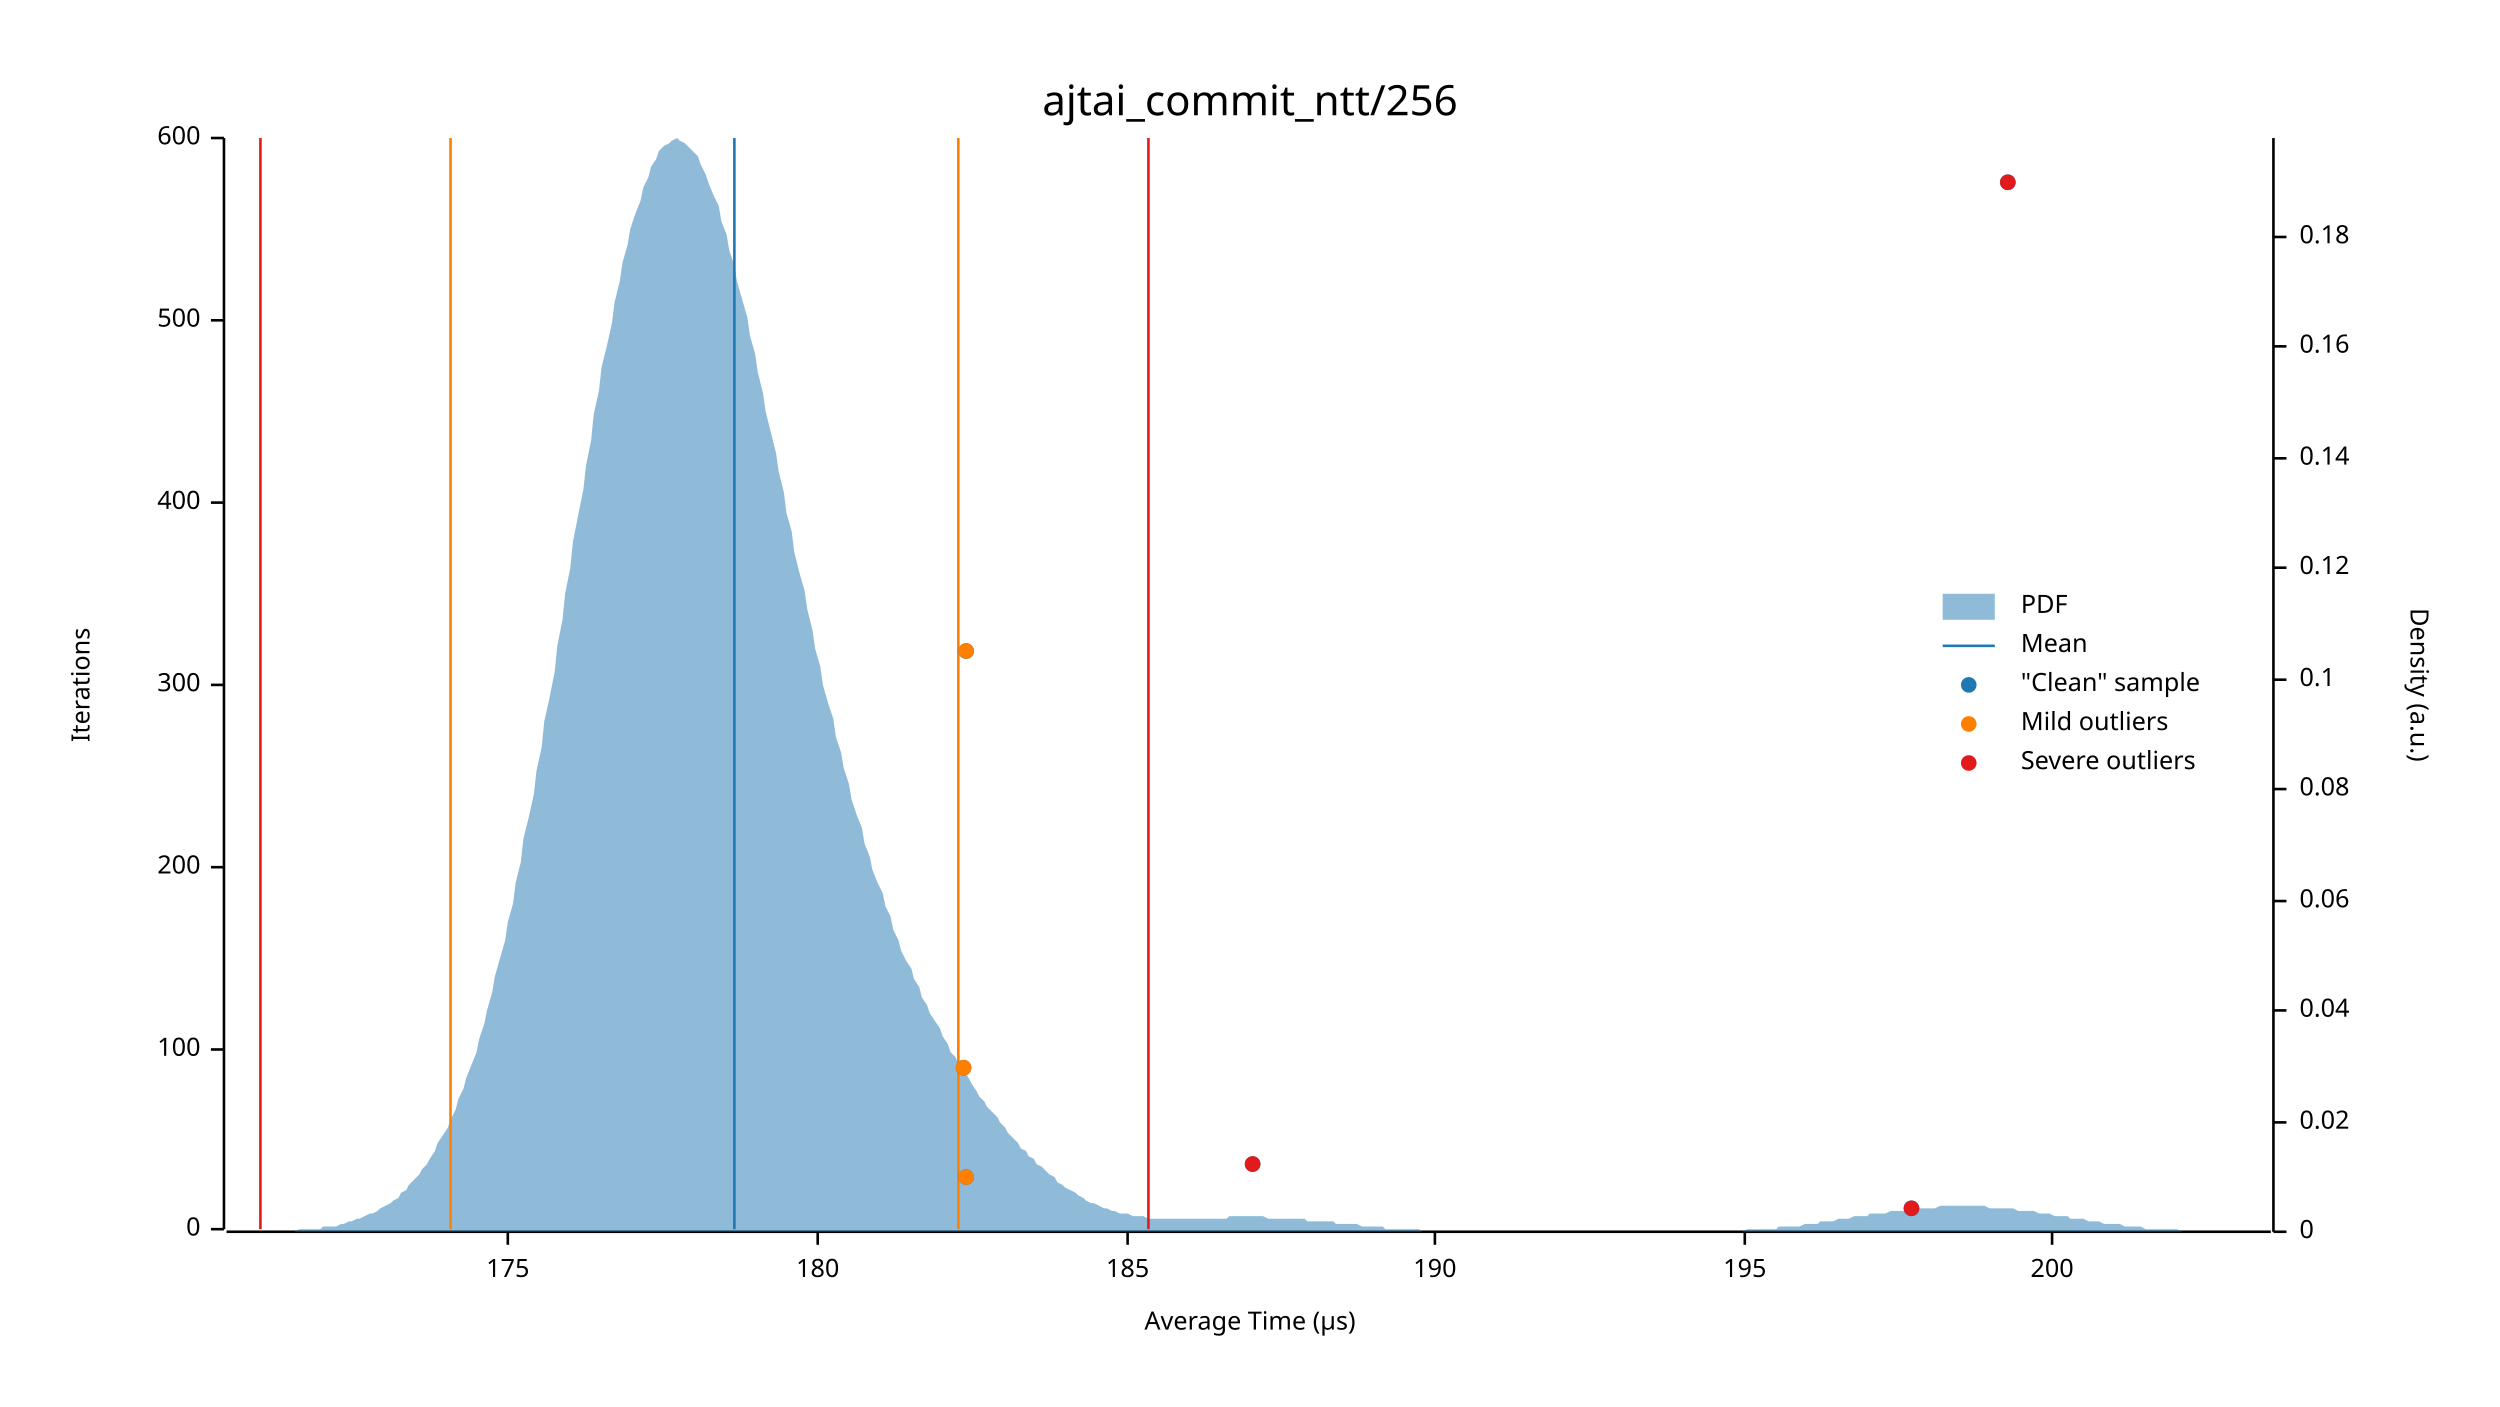
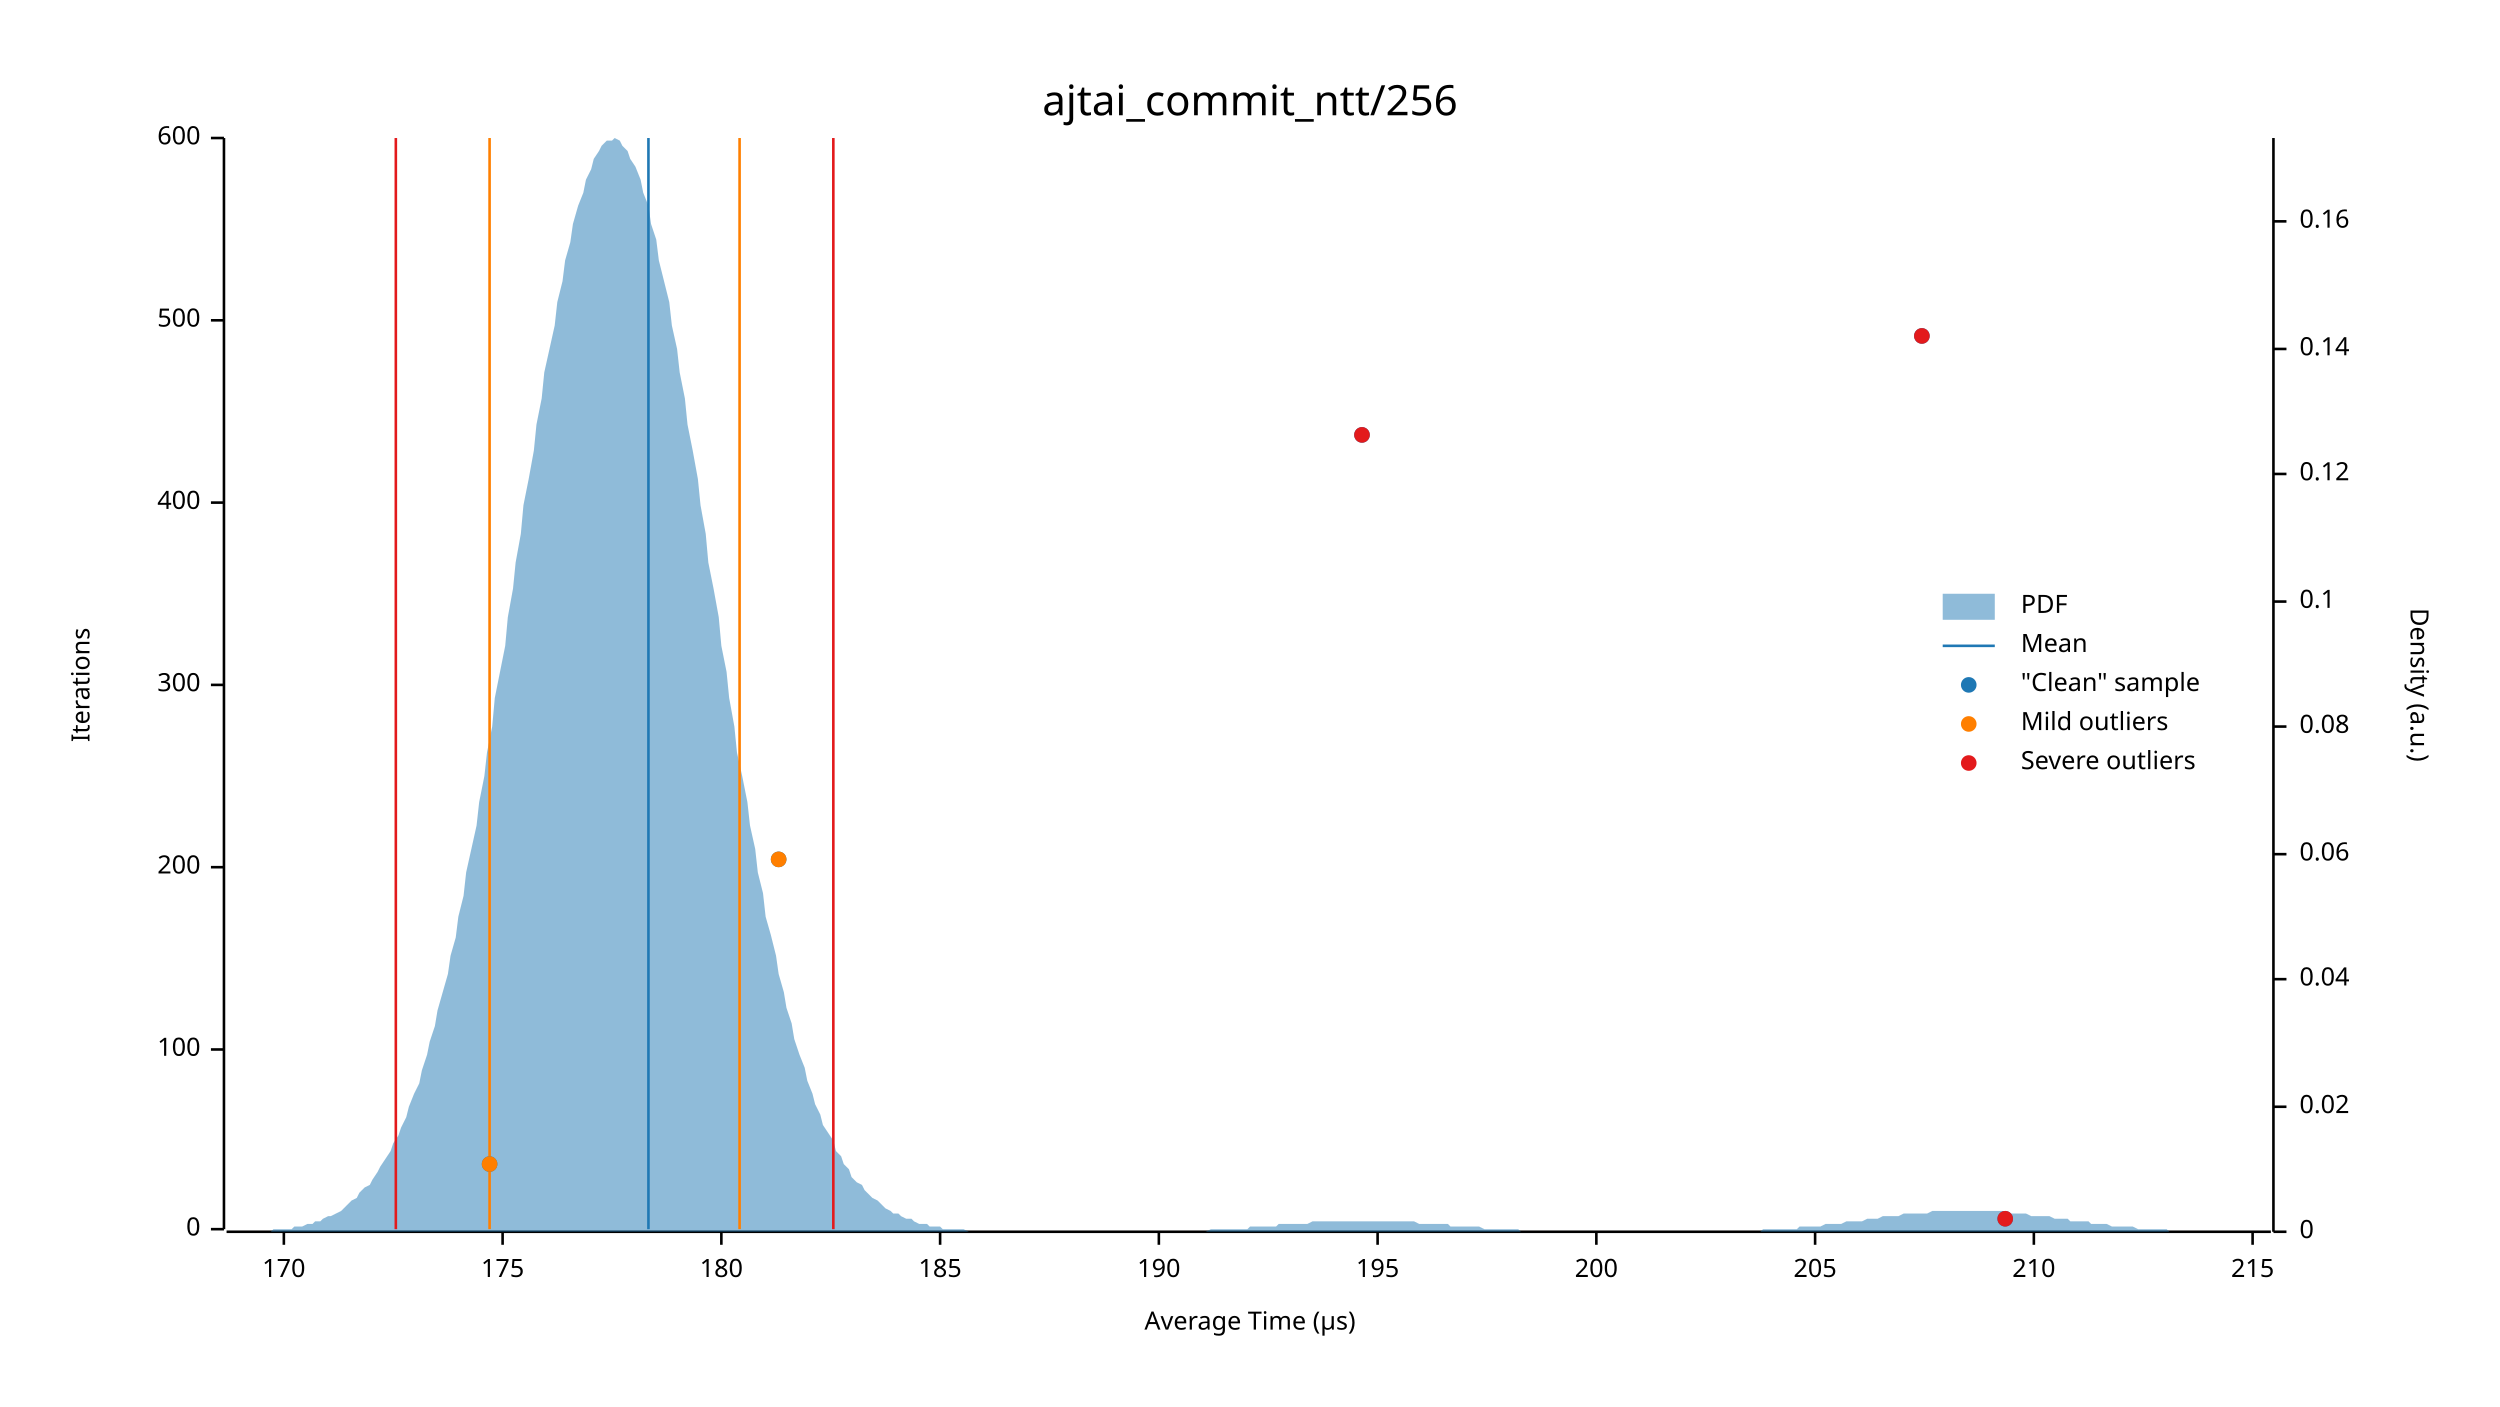
<svg xmlns="http://www.w3.org/2000/svg" width="960" height="540" viewBox="0 0 960 540">
  <text x="480" y="32" dy="0.76em" text-anchor="middle" font-family="sans-serif" font-size="16.129" opacity="1" fill="#000000">
ajtai_commit_ntt/256
</text>
  <text x="27" y="263" dy="0.76em" text-anchor="middle" font-family="sans-serif" font-size="9.677" opacity="1" fill="#000000" transform="rotate(270, 27, 263)">
Iterations
</text>
  <text x="480" y="513" dy="-0.5ex" text-anchor="middle" font-family="sans-serif" font-size="9.677" opacity="1" fill="#000000">
Average Time (µs)
</text>
  <polyline fill="none" opacity="1" stroke="#000000" stroke-width="1" points="86,53 86,472 " />
  <text x="77" y="472" dy="0.5ex" text-anchor="end" font-family="sans-serif" font-size="9.677" opacity="1" fill="#000000">
0
</text>
  <polyline fill="none" opacity="1" stroke="#000000" stroke-width="1" points="81,472 86,472 " />
  <text x="77" y="403" dy="0.5ex" text-anchor="end" font-family="sans-serif" font-size="9.677" opacity="1" fill="#000000">
100
</text>
  <polyline fill="none" opacity="1" stroke="#000000" stroke-width="1" points="81,403 86,403 " />
  <text x="77" y="333" dy="0.5ex" text-anchor="end" font-family="sans-serif" font-size="9.677" opacity="1" fill="#000000">
200
</text>
  <polyline fill="none" opacity="1" stroke="#000000" stroke-width="1" points="81,333 86,333 " />
  <text x="77" y="263" dy="0.5ex" text-anchor="end" font-family="sans-serif" font-size="9.677" opacity="1" fill="#000000">
300
</text>
  <polyline fill="none" opacity="1" stroke="#000000" stroke-width="1" points="81,263 86,263 " />
  <text x="77" y="193" dy="0.5ex" text-anchor="end" font-family="sans-serif" font-size="9.677" opacity="1" fill="#000000">
400
</text>
  <polyline fill="none" opacity="1" stroke="#000000" stroke-width="1" points="81,193 86,193 " />
  <text x="77" y="123" dy="0.5ex" text-anchor="end" font-family="sans-serif" font-size="9.677" opacity="1" fill="#000000">
500
</text>
  <polyline fill="none" opacity="1" stroke="#000000" stroke-width="1" points="81,123 86,123 " />
  <text x="77" y="53" dy="0.5ex" text-anchor="end" font-family="sans-serif" font-size="9.677" opacity="1" fill="#000000">
600
</text>
  <polyline fill="none" opacity="1" stroke="#000000" stroke-width="1" points="81,53 86,53 " />
  <polyline fill="none" opacity="1" stroke="#000000" stroke-width="1" points="87,473 872,473 " />
-   <text x="195" y="483" dy="0.76em" text-anchor="middle" font-family="sans-serif" font-size="9.677" opacity="1" fill="#000000">
+   <text x="109" y="483" dy="0.76em" text-anchor="middle" font-family="sans-serif" font-size="9.677" opacity="1" fill="#000000">
+ 170
+ </text>
+   <polyline fill="none" opacity="1" stroke="#000000" stroke-width="1" points="109,473 109,478 " />
+   <text x="193" y="483" dy="0.76em" text-anchor="middle" font-family="sans-serif" font-size="9.677" opacity="1" fill="#000000">
175
</text>
-   <polyline fill="none" opacity="1" stroke="#000000" stroke-width="1" points="195,473 195,478 " />
-   <text x="314" y="483" dy="0.76em" text-anchor="middle" font-family="sans-serif" font-size="9.677" opacity="1" fill="#000000">
+   <polyline fill="none" opacity="1" stroke="#000000" stroke-width="1" points="193,473 193,478 " />
+   <text x="277" y="483" dy="0.76em" text-anchor="middle" font-family="sans-serif" font-size="9.677" opacity="1" fill="#000000">
180
</text>
-   <polyline fill="none" opacity="1" stroke="#000000" stroke-width="1" points="314,473 314,478 " />
-   <text x="433" y="483" dy="0.76em" text-anchor="middle" font-family="sans-serif" font-size="9.677" opacity="1" fill="#000000">
+   <polyline fill="none" opacity="1" stroke="#000000" stroke-width="1" points="277,473 277,478 " />
+   <text x="361" y="483" dy="0.76em" text-anchor="middle" font-family="sans-serif" font-size="9.677" opacity="1" fill="#000000">
185
</text>
-   <polyline fill="none" opacity="1" stroke="#000000" stroke-width="1" points="433,473 433,478 " />
-   <text x="551" y="483" dy="0.76em" text-anchor="middle" font-family="sans-serif" font-size="9.677" opacity="1" fill="#000000">
+   <polyline fill="none" opacity="1" stroke="#000000" stroke-width="1" points="361,473 361,478 " />
+   <text x="445" y="483" dy="0.76em" text-anchor="middle" font-family="sans-serif" font-size="9.677" opacity="1" fill="#000000">
190
</text>
-   <polyline fill="none" opacity="1" stroke="#000000" stroke-width="1" points="551,473 551,478 " />
-   <text x="670" y="483" dy="0.76em" text-anchor="middle" font-family="sans-serif" font-size="9.677" opacity="1" fill="#000000">
+   <polyline fill="none" opacity="1" stroke="#000000" stroke-width="1" points="445,473 445,478 " />
+   <text x="529" y="483" dy="0.76em" text-anchor="middle" font-family="sans-serif" font-size="9.677" opacity="1" fill="#000000">
195
</text>
-   <polyline fill="none" opacity="1" stroke="#000000" stroke-width="1" points="670,473 670,478 " />
-   <text x="788" y="483" dy="0.76em" text-anchor="middle" font-family="sans-serif" font-size="9.677" opacity="1" fill="#000000">
+   <polyline fill="none" opacity="1" stroke="#000000" stroke-width="1" points="529,473 529,478 " />
+   <text x="613" y="483" dy="0.76em" text-anchor="middle" font-family="sans-serif" font-size="9.677" opacity="1" fill="#000000">
200
</text>
-   <polyline fill="none" opacity="1" stroke="#000000" stroke-width="1" points="788,473 788,478 " />
+   <polyline fill="none" opacity="1" stroke="#000000" stroke-width="1" points="613,473 613,478 " />
+   <text x="697" y="483" dy="0.76em" text-anchor="middle" font-family="sans-serif" font-size="9.677" opacity="1" fill="#000000">
+ 205
+ </text>
+   <polyline fill="none" opacity="1" stroke="#000000" stroke-width="1" points="697,473 697,478 " />
+   <text x="781" y="483" dy="0.76em" text-anchor="middle" font-family="sans-serif" font-size="9.677" opacity="1" fill="#000000">
+ 210
+ </text>
+   <polyline fill="none" opacity="1" stroke="#000000" stroke-width="1" points="781,473 781,478 " />
+   <text x="865" y="483" dy="0.76em" text-anchor="middle" font-family="sans-serif" font-size="9.677" opacity="1" fill="#000000">
+ 215
+ </text>
+   <polyline fill="none" opacity="1" stroke="#000000" stroke-width="1" points="865,473 865,478 " />
  <text x="933" y="263" dy="0.76em" text-anchor="middle" font-family="sans-serif" font-size="9.677" opacity="1" fill="#000000" transform="rotate(90, 933, 263)">
Density (a.u.)
</text>
  <polyline fill="none" opacity="1" stroke="#000000" stroke-width="1" points="873,53 873,473 " />
  <text x="883" y="473" dy="0.5ex" text-anchor="start" font-family="sans-serif" font-size="9.677" opacity="1" fill="#000000">
0
</text>
  <polyline fill="none" opacity="1" stroke="#000000" stroke-width="1" points="873,473 878,473 " />
-   <text x="883" y="431" dy="0.5ex" text-anchor="start" font-family="sans-serif" font-size="9.677" opacity="1" fill="#000000">
+   <text x="883" y="425" dy="0.5ex" text-anchor="start" font-family="sans-serif" font-size="9.677" opacity="1" fill="#000000">
0.02
</text>
-   <polyline fill="none" opacity="1" stroke="#000000" stroke-width="1" points="873,431 878,431 " />
-   <text x="883" y="388" dy="0.5ex" text-anchor="start" font-family="sans-serif" font-size="9.677" opacity="1" fill="#000000">
+   <polyline fill="none" opacity="1" stroke="#000000" stroke-width="1" points="873,425 878,425 " />
+   <text x="883" y="376" dy="0.5ex" text-anchor="start" font-family="sans-serif" font-size="9.677" opacity="1" fill="#000000">
0.04
</text>
-   <polyline fill="none" opacity="1" stroke="#000000" stroke-width="1" points="873,388 878,388 " />
-   <text x="883" y="346" dy="0.5ex" text-anchor="start" font-family="sans-serif" font-size="9.677" opacity="1" fill="#000000">
+   <polyline fill="none" opacity="1" stroke="#000000" stroke-width="1" points="873,376 878,376 " />
+   <text x="883" y="328" dy="0.5ex" text-anchor="start" font-family="sans-serif" font-size="9.677" opacity="1" fill="#000000">
0.06
</text>
-   <polyline fill="none" opacity="1" stroke="#000000" stroke-width="1" points="873,346 878,346 " />
-   <text x="883" y="303" dy="0.5ex" text-anchor="start" font-family="sans-serif" font-size="9.677" opacity="1" fill="#000000">
+   <polyline fill="none" opacity="1" stroke="#000000" stroke-width="1" points="873,328 878,328 " />
+   <text x="883" y="279" dy="0.5ex" text-anchor="start" font-family="sans-serif" font-size="9.677" opacity="1" fill="#000000">
0.08
</text>
-   <polyline fill="none" opacity="1" stroke="#000000" stroke-width="1" points="873,303 878,303 " />
-   <text x="883" y="261" dy="0.5ex" text-anchor="start" font-family="sans-serif" font-size="9.677" opacity="1" fill="#000000">
+   <polyline fill="none" opacity="1" stroke="#000000" stroke-width="1" points="873,279 878,279 " />
+   <text x="883" y="231" dy="0.5ex" text-anchor="start" font-family="sans-serif" font-size="9.677" opacity="1" fill="#000000">
0.1
</text>
-   <polyline fill="none" opacity="1" stroke="#000000" stroke-width="1" points="873,261 878,261 " />
-   <text x="883" y="218" dy="0.5ex" text-anchor="start" font-family="sans-serif" font-size="9.677" opacity="1" fill="#000000">
+   <polyline fill="none" opacity="1" stroke="#000000" stroke-width="1" points="873,231 878,231 " />
+   <text x="883" y="182" dy="0.5ex" text-anchor="start" font-family="sans-serif" font-size="9.677" opacity="1" fill="#000000">
0.12
</text>
-   <polyline fill="none" opacity="1" stroke="#000000" stroke-width="1" points="873,218 878,218 " />
-   <text x="883" y="176" dy="0.5ex" text-anchor="start" font-family="sans-serif" font-size="9.677" opacity="1" fill="#000000">
+   <polyline fill="none" opacity="1" stroke="#000000" stroke-width="1" points="873,182 878,182 " />
+   <text x="883" y="134" dy="0.5ex" text-anchor="start" font-family="sans-serif" font-size="9.677" opacity="1" fill="#000000">
0.14
</text>
-   <polyline fill="none" opacity="1" stroke="#000000" stroke-width="1" points="873,176 878,176 " />
-   <text x="883" y="133" dy="0.5ex" text-anchor="start" font-family="sans-serif" font-size="9.677" opacity="1" fill="#000000">
+   <polyline fill="none" opacity="1" stroke="#000000" stroke-width="1" points="873,134 878,134 " />
+   <text x="883" y="85" dy="0.5ex" text-anchor="start" font-family="sans-serif" font-size="9.677" opacity="1" fill="#000000">
0.16
</text>
-   <polyline fill="none" opacity="1" stroke="#000000" stroke-width="1" points="873,133 878,133 " />
-   <text x="883" y="91" dy="0.5ex" text-anchor="start" font-family="sans-serif" font-size="9.677" opacity="1" fill="#000000">
- 0.18
- </text>
-   <polyline fill="none" opacity="1" stroke="#000000" stroke-width="1" points="873,91 878,91 " />
-   <polygon opacity="0.5" fill="#1F78B4" points="87,473 88,473 90,473 91,473 93,473 94,473 96,473 98,473 99,473 101,473 102,473 104,473 105,473 107,473 109,473 110,473 112,473 113,473 115,472 116,472 118,472 120,472 121,472 123,472 124,471 126,471 127,471 129,471 131,470 132,470 134,469 135,469 137,468 138,468 140,467 142,466 143,466 145,465 146,464 148,463 150,462 151,461 153,460 154,458 156,457 157,455 159,453 161,451 162,449 164,447 165,445 167,442 168,439 170,436 172,433 173,430 175,426 176,422 178,418 179,414 181,409 183,404 184,399 186,393 187,388 189,381 190,375 192,368 194,361 195,354 197,347 198,339 200,331 201,322 203,314 205,305 206,296 208,287 209,277 211,268 213,258 214,248 216,238 217,228 219,218 220,208 222,198 224,188 225,179 227,169 228,159 230,150 231,141 233,133 235,124 236,116 238,108 239,101 241,94 242,88 244,82 246,77 247,72 249,68 250,64 252,61 253,58 255,56 257,55 258,54 260,53 261,54 263,55 264,56 266,58 268,60 269,63 271,67 272,70 274,75 276,79 277,85 279,90 280,96 282,102 283,108 285,115 287,122 288,129 290,136 291,143 293,151 294,158 296,166 298,174 299,181 301,189 302,197 304,204 305,212 307,220 309,227 310,234 312,242 313,249 315,256 316,263 318,270 320,276 321,283 323,289 324,295 326,301 327,307 329,313 331,318 332,324 334,329 335,334 337,339 339,343 340,348 342,352 343,357 345,361 346,365 348,369 350,372 351,376 353,379 354,383 356,386 357,389 359,392 361,395 362,398 364,401 365,404 367,406 368,409 370,411 372,414 373,416 375,419 376,421 378,423 379,425 381,427 383,429 384,431 386,433 387,435 389,437 391,439 392,441 394,442 395,444 397,445 398,447 400,448 402,450 403,451 405,452 406,454 408,455 409,456 411,457 413,458 414,459 416,460 417,461 419,462 420,462 422,463 424,464 425,464 427,465 428,465 430,466 431,466 433,466 435,467 436,467 438,467 439,467 441,468 442,468 444,468 446,468 447,468 449,468 450,468 452,468 454,468 455,468 457,468 458,468 460,468 461,468 463,468 465,468 466,468 468,468 469,468 471,468 472,467 474,467 476,467 477,467 479,467 480,467 482,467 483,467 485,467 487,468 488,468 490,468 491,468 493,468 494,468 496,468 498,468 499,468 501,468 502,469 504,469 505,469 507,469 509,469 510,469 512,469 513,470 515,470 517,470 518,470 520,470 521,470 523,471 524,471 526,471 528,471 529,471 531,471 532,472 534,472 535,472 537,472 539,472 540,472 542,472 543,472 545,472 546,473 548,473 550,473 551,473 553,473 554,473 556,473 557,473 559,473 561,473 562,473 564,473 565,473 567,473 568,473 570,473 572,473 573,473 575,473 576,473 578,473 580,473 581,473 583,473 584,473 586,473 587,473 589,473 591,473 592,473 594,473 595,473 597,473 598,473 600,473 602,473 603,473 605,473 606,473 608,473 609,473 611,473 613,473 614,473 616,473 617,473 619,473 620,473 622,473 624,473 625,473 627,473 628,473 630,473 632,473 633,473 635,473 636,473 638,473 639,473 641,473 643,473 644,473 646,473 647,473 649,473 650,473 652,473 654,473 655,473 657,473 658,473 660,473 661,473 663,473 665,473 666,473 668,473 669,473 671,472 672,472 674,472 676,472 677,472 679,472 680,472 682,472 683,471 685,471 687,471 688,471 690,471 691,471 693,470 695,470 696,470 698,470 699,469 701,469 702,469 704,469 706,468 707,468 709,468 710,468 712,467 713,467 715,467 717,467 718,466 720,466 721,466 723,466 724,466 726,465 728,465 729,465 731,465 732,465 734,464 735,464 737,464 739,464 740,464 742,464 743,464 745,463 746,463 748,463 750,463 751,463 753,463 754,463 756,463 758,463 759,463 761,463 762,463 764,464 765,464 767,464 769,464 770,464 772,464 773,464 775,465 776,465 778,465 780,465 781,465 783,466 784,466 786,466 787,466 789,467 791,467 792,467 794,467 795,468 797,468 798,468 800,468 802,469 803,469 805,469 806,469 808,470 809,470 811,470 813,470 814,470 816,471 817,471 819,471 821,471 822,471 824,472 825,472 827,472 828,472 830,472 832,472 833,472 835,472 836,472 838,473 839,473 841,473 843,473 844,473 846,473 847,473 849,473 850,473 852,473 854,473 855,473 857,473 858,473 860,473 861,473 863,473 865,473 866,473 868,473 869,473 871,473 873,473 873,473 87,473 " />
-   <polyline fill="none" opacity="1" stroke="#1F78B4" stroke-width="1" points="282,472 282,53 " />
-   <polyline fill="none" opacity="1" stroke="#FF7F00" stroke-width="1" points="173,472 173,53 " />
-   <polyline fill="none" opacity="1" stroke="#FF7F00" stroke-width="1" points="368,472 368,53 " />
-   <polyline fill="none" opacity="1" stroke="#E31A1C" stroke-width="1" points="100,472 100,53 " />
-   <polyline fill="none" opacity="1" stroke="#E31A1C" stroke-width="1" points="441,472 441,53 " />
-   <circle cx="734" cy="464" r="3" opacity="1" fill="#1F78B4" stroke="none" stroke-width="1" />
-   <circle cx="371" cy="452" r="3" opacity="1" fill="#1F78B4" stroke="none" stroke-width="1" />
-   <circle cx="481" cy="447" r="3" opacity="1" fill="#1F78B4" stroke="none" stroke-width="1" />
-   <circle cx="370" cy="410" r="3" opacity="1" fill="#1F78B4" stroke="none" stroke-width="1" />
-   <circle cx="371" cy="250" r="3" opacity="1" fill="#1F78B4" stroke="none" stroke-width="1" />
-   <circle cx="771" cy="70" r="3" opacity="1" fill="#1F78B4" stroke="none" stroke-width="1" />
-   <circle cx="371" cy="452" r="3" opacity="1" fill="#FF7F00" stroke="none" stroke-width="1" />
-   <circle cx="370" cy="410" r="3" opacity="1" fill="#FF7F00" stroke="none" stroke-width="1" />
-   <circle cx="371" cy="250" r="3" opacity="1" fill="#FF7F00" stroke="none" stroke-width="1" />
-   <circle cx="734" cy="464" r="3" opacity="1" fill="#E31A1C" stroke="none" stroke-width="1" />
-   <circle cx="481" cy="447" r="3" opacity="1" fill="#E31A1C" stroke="none" stroke-width="1" />
-   <circle cx="771" cy="70" r="3" opacity="1" fill="#E31A1C" stroke="none" stroke-width="1" />
+   <polyline fill="none" opacity="1" stroke="#000000" stroke-width="1" points="873,85 878,85 " />
+   <polygon opacity="0.5" fill="#1F78B4" points="87,473 88,473 90,473 91,473 93,473 94,473 96,473 98,473 99,473 101,473 102,473 104,473 105,472 107,472 109,472 110,472 112,472 113,471 115,471 116,471 118,470 120,470 121,469 123,469 124,468 126,467 127,467 129,466 131,465 132,464 134,462 135,461 137,460 138,458 140,456 142,455 143,453 145,450 146,448 148,445 150,442 151,439 153,436 154,433 156,429 157,425 159,420 161,416 162,411 164,405 165,400 167,394 168,388 170,381 172,374 173,367 175,360 176,352 178,344 179,335 181,326 183,317 184,308 186,298 187,289 189,279 190,268 192,258 194,248 195,237 197,226 198,216 200,205 201,194 203,184 205,173 206,163 208,153 209,143 211,134 213,125 214,116 216,108 217,100 219,93 220,86 222,79 224,74 225,69 227,65 228,61 230,58 231,56 233,54 235,54 236,53 238,54 239,56 241,58 242,61 244,64 246,69 247,74 249,79 250,86 252,92 253,100 255,108 257,116 258,125 260,134 261,143 263,153 264,163 266,173 268,184 269,194 271,205 272,216 274,226 276,237 277,248 279,258 280,268 282,279 283,289 285,298 287,308 288,317 290,326 291,335 293,343 294,352 296,359 298,367 299,374 301,381 302,387 304,393 305,399 307,405 309,410 310,415 312,420 313,424 315,428 316,432 318,435 320,438 321,442 323,444 324,447 326,449 327,452 329,454 331,455 332,457 334,459 335,460 337,461 339,463 340,464 342,465 343,466 345,466 346,467 348,468 350,468 351,469 353,470 354,470 356,470 357,471 359,471 361,471 362,472 364,472 365,472 367,472 368,472 370,472 372,473 373,473 375,473 376,473 378,473 379,473 381,473 383,473 384,473 386,473 387,473 389,473 391,473 392,473 394,473 395,473 397,473 398,473 400,473 402,473 403,473 405,473 406,473 408,473 409,473 411,473 413,473 414,473 416,473 417,473 419,473 420,473 422,473 424,473 425,473 427,473 428,473 430,473 431,473 433,473 435,473 436,473 438,473 439,473 441,473 442,473 444,473 446,473 447,473 449,473 450,473 452,473 454,473 455,473 457,473 458,473 460,473 461,473 463,473 465,472 466,472 468,472 469,472 471,472 472,472 474,472 476,472 477,472 479,472 480,471 482,471 483,471 485,471 487,471 488,471 490,471 491,470 493,470 494,470 496,470 498,470 499,470 501,470 502,470 504,469 505,469 507,469 509,469 510,469 512,469 513,469 515,469 517,469 518,469 520,469 521,469 523,469 524,469 526,469 528,469 529,469 531,469 532,469 534,469 535,469 537,469 539,469 540,469 542,469 543,469 545,470 546,470 548,470 550,470 551,470 553,470 554,470 556,470 557,471 559,471 561,471 562,471 564,471 565,471 567,471 568,471 570,472 572,472 573,472 575,472 576,472 578,472 580,472 581,472 583,472 584,473 586,473 587,473 589,473 591,473 592,473 594,473 595,473 597,473 598,473 600,473 602,473 603,473 605,473 606,473 608,473 609,473 611,473 613,473 614,473 616,473 617,473 619,473 620,473 622,473 624,473 625,473 627,473 628,473 630,473 632,473 633,473 635,473 636,473 638,473 639,473 641,473 643,473 644,473 646,473 647,473 649,473 650,473 652,473 654,473 655,473 657,473 658,473 660,473 661,473 663,473 665,473 666,473 668,473 669,473 671,473 672,473 674,473 676,473 677,472 679,472 680,472 682,472 683,472 685,472 687,472 688,472 690,472 691,471 693,471 695,471 696,471 698,471 699,471 701,470 702,470 704,470 706,470 707,470 709,469 710,469 712,469 713,469 715,469 717,468 718,468 720,468 721,468 723,467 724,467 726,467 728,467 729,467 731,466 732,466 734,466 735,466 737,466 739,466 740,466 742,465 743,465 745,465 746,465 748,465 750,465 751,465 753,465 754,465 756,465 758,465 759,465 761,465 762,465 764,465 765,465 767,465 769,465 770,466 772,466 773,466 775,466 776,466 778,466 780,467 781,467 783,467 784,467 786,467 787,467 789,468 791,468 792,468 794,468 795,469 797,469 798,469 800,469 802,469 803,470 805,470 806,470 808,470 809,470 811,471 813,471 814,471 816,471 817,471 819,471 821,472 822,472 824,472 825,472 827,472 828,472 830,472 832,472 833,473 835,473 836,473 838,473 839,473 841,473 843,473 844,473 846,473 847,473 849,473 850,473 852,473 854,473 855,473 857,473 858,473 860,473 861,473 863,473 865,473 866,473 868,473 869,473 871,473 873,473 873,473 87,473 " />
+   <polyline fill="none" opacity="1" stroke="#1F78B4" stroke-width="1" points="249,472 249,53 " />
+   <polyline fill="none" opacity="1" stroke="#FF7F00" stroke-width="1" points="188,472 188,53 " />
+   <polyline fill="none" opacity="1" stroke="#FF7F00" stroke-width="1" points="284,472 284,53 " />
+   <polyline fill="none" opacity="1" stroke="#E31A1C" stroke-width="1" points="152,472 152,53 " />
+   <polyline fill="none" opacity="1" stroke="#E31A1C" stroke-width="1" points="320,472 320,53 " />
+   <circle cx="770" cy="468" r="3" opacity="1" fill="#1F78B4" stroke="none" stroke-width="1" />
+   <circle cx="188" cy="447" r="3" opacity="1" fill="#1F78B4" stroke="none" stroke-width="1" />
+   <circle cx="299" cy="330" r="3" opacity="1" fill="#1F78B4" stroke="none" stroke-width="1" />
+   <circle cx="523" cy="167" r="3" opacity="1" fill="#1F78B4" stroke="none" stroke-width="1" />
+   <circle cx="738" cy="129" r="3" opacity="1" fill="#1F78B4" stroke="none" stroke-width="1" />
+   <circle cx="188" cy="447" r="3" opacity="1" fill="#FF7F00" stroke="none" stroke-width="1" />
+   <circle cx="299" cy="330" r="3" opacity="1" fill="#FF7F00" stroke="none" stroke-width="1" />
+   <circle cx="770" cy="468" r="3" opacity="1" fill="#E31A1C" stroke="none" stroke-width="1" />
+   <circle cx="523" cy="167" r="3" opacity="1" fill="#E31A1C" stroke="none" stroke-width="1" />
+   <circle cx="738" cy="129" r="3" opacity="1" fill="#E31A1C" stroke="none" stroke-width="1" />
  <text x="776" y="228" dy="0.76em" text-anchor="start" font-family="sans-serif" font-size="9.677" opacity="1" fill="#000000">
PDF
</text>
  <text x="776" y="243" dy="0.76em" text-anchor="start" font-family="sans-serif" font-size="9.677" opacity="1" fill="#000000">
Mean
</text>
  <text x="776" y="258" dy="0.76em" text-anchor="start" font-family="sans-serif" font-size="9.677" opacity="1" fill="#000000">
"Clean" sample
</text>
  <text x="776" y="273" dy="0.76em" text-anchor="start" font-family="sans-serif" font-size="9.677" opacity="1" fill="#000000">
Mild outliers
</text>
  <text x="776" y="288" dy="0.76em" text-anchor="start" font-family="sans-serif" font-size="9.677" opacity="1" fill="#000000">
Severe outliers
</text>
  <rect x="746" y="228" width="20" height="10" opacity="0.5" fill="#1F78B4" stroke="none" />
  <polyline fill="none" opacity="1" stroke="#1F78B4" stroke-width="1" points="746,248 766,248 " />
  <circle cx="756" cy="263" r="3" opacity="1" fill="#1F78B4" stroke="none" stroke-width="1" />
  <circle cx="756" cy="278" r="3" opacity="1" fill="#FF7F00" stroke="none" stroke-width="1" />
  <circle cx="756" cy="293" r="3" opacity="1" fill="#E31A1C" stroke="none" stroke-width="1" />
</svg>
